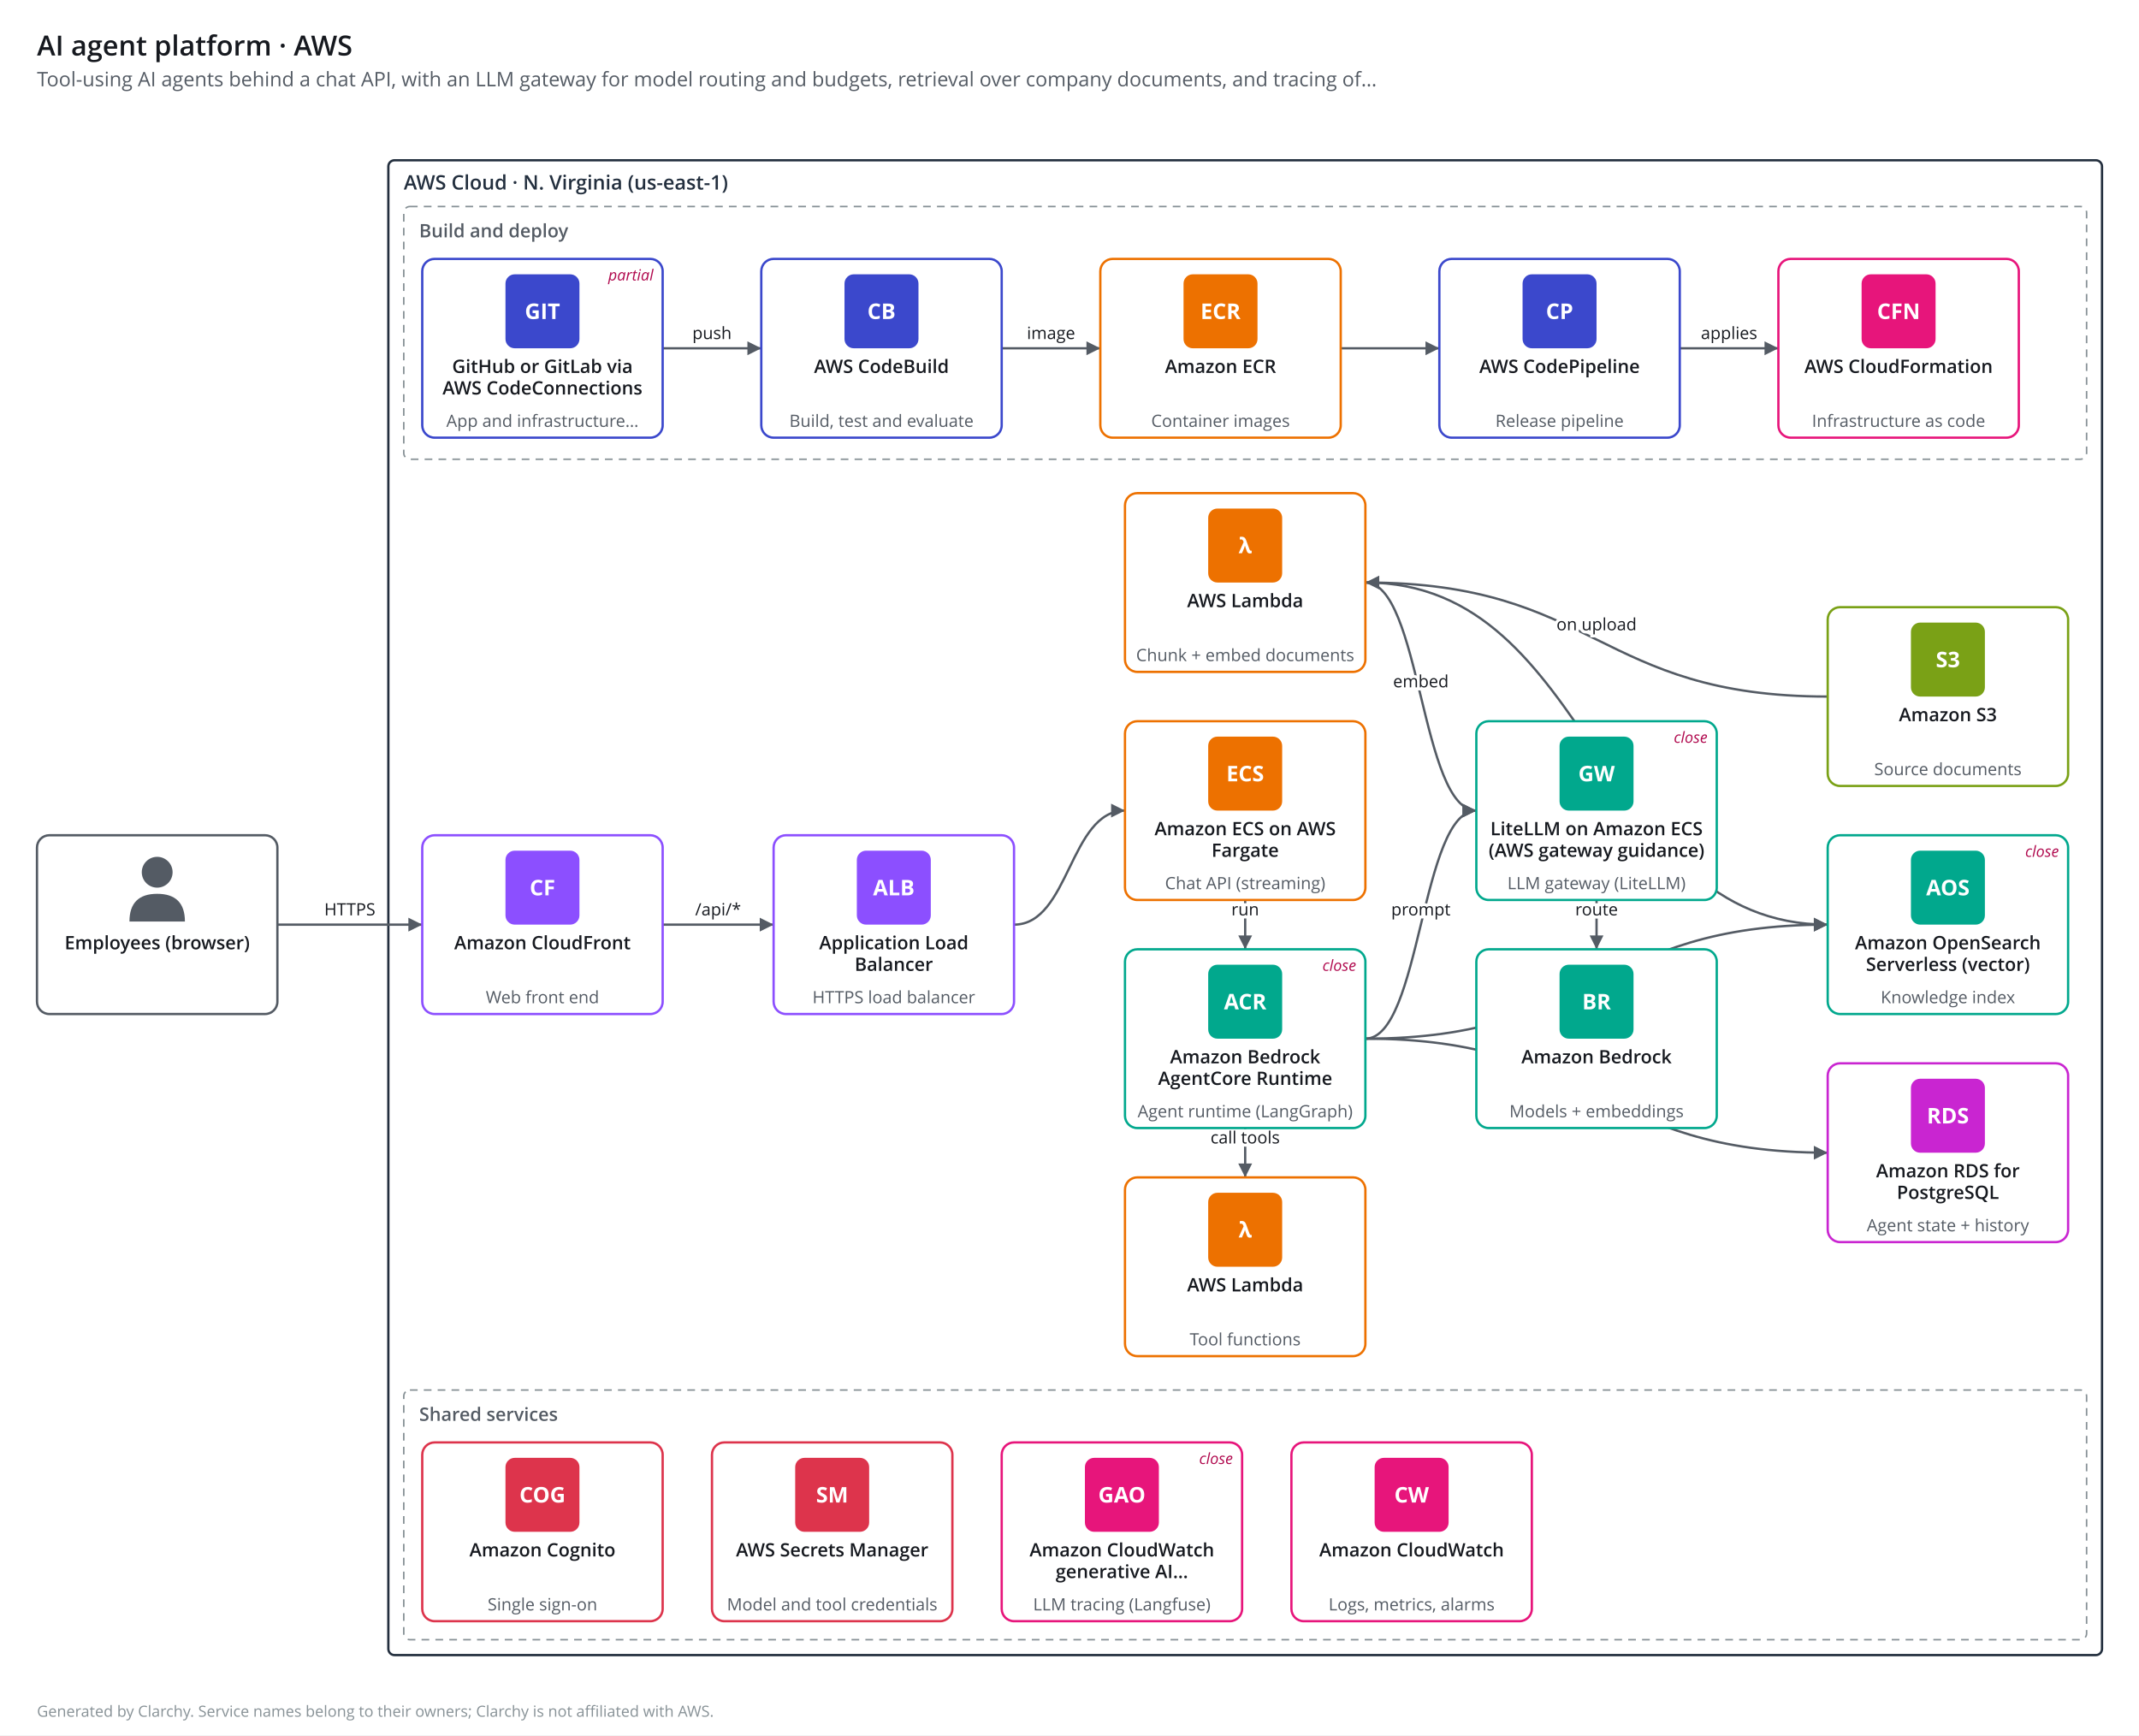
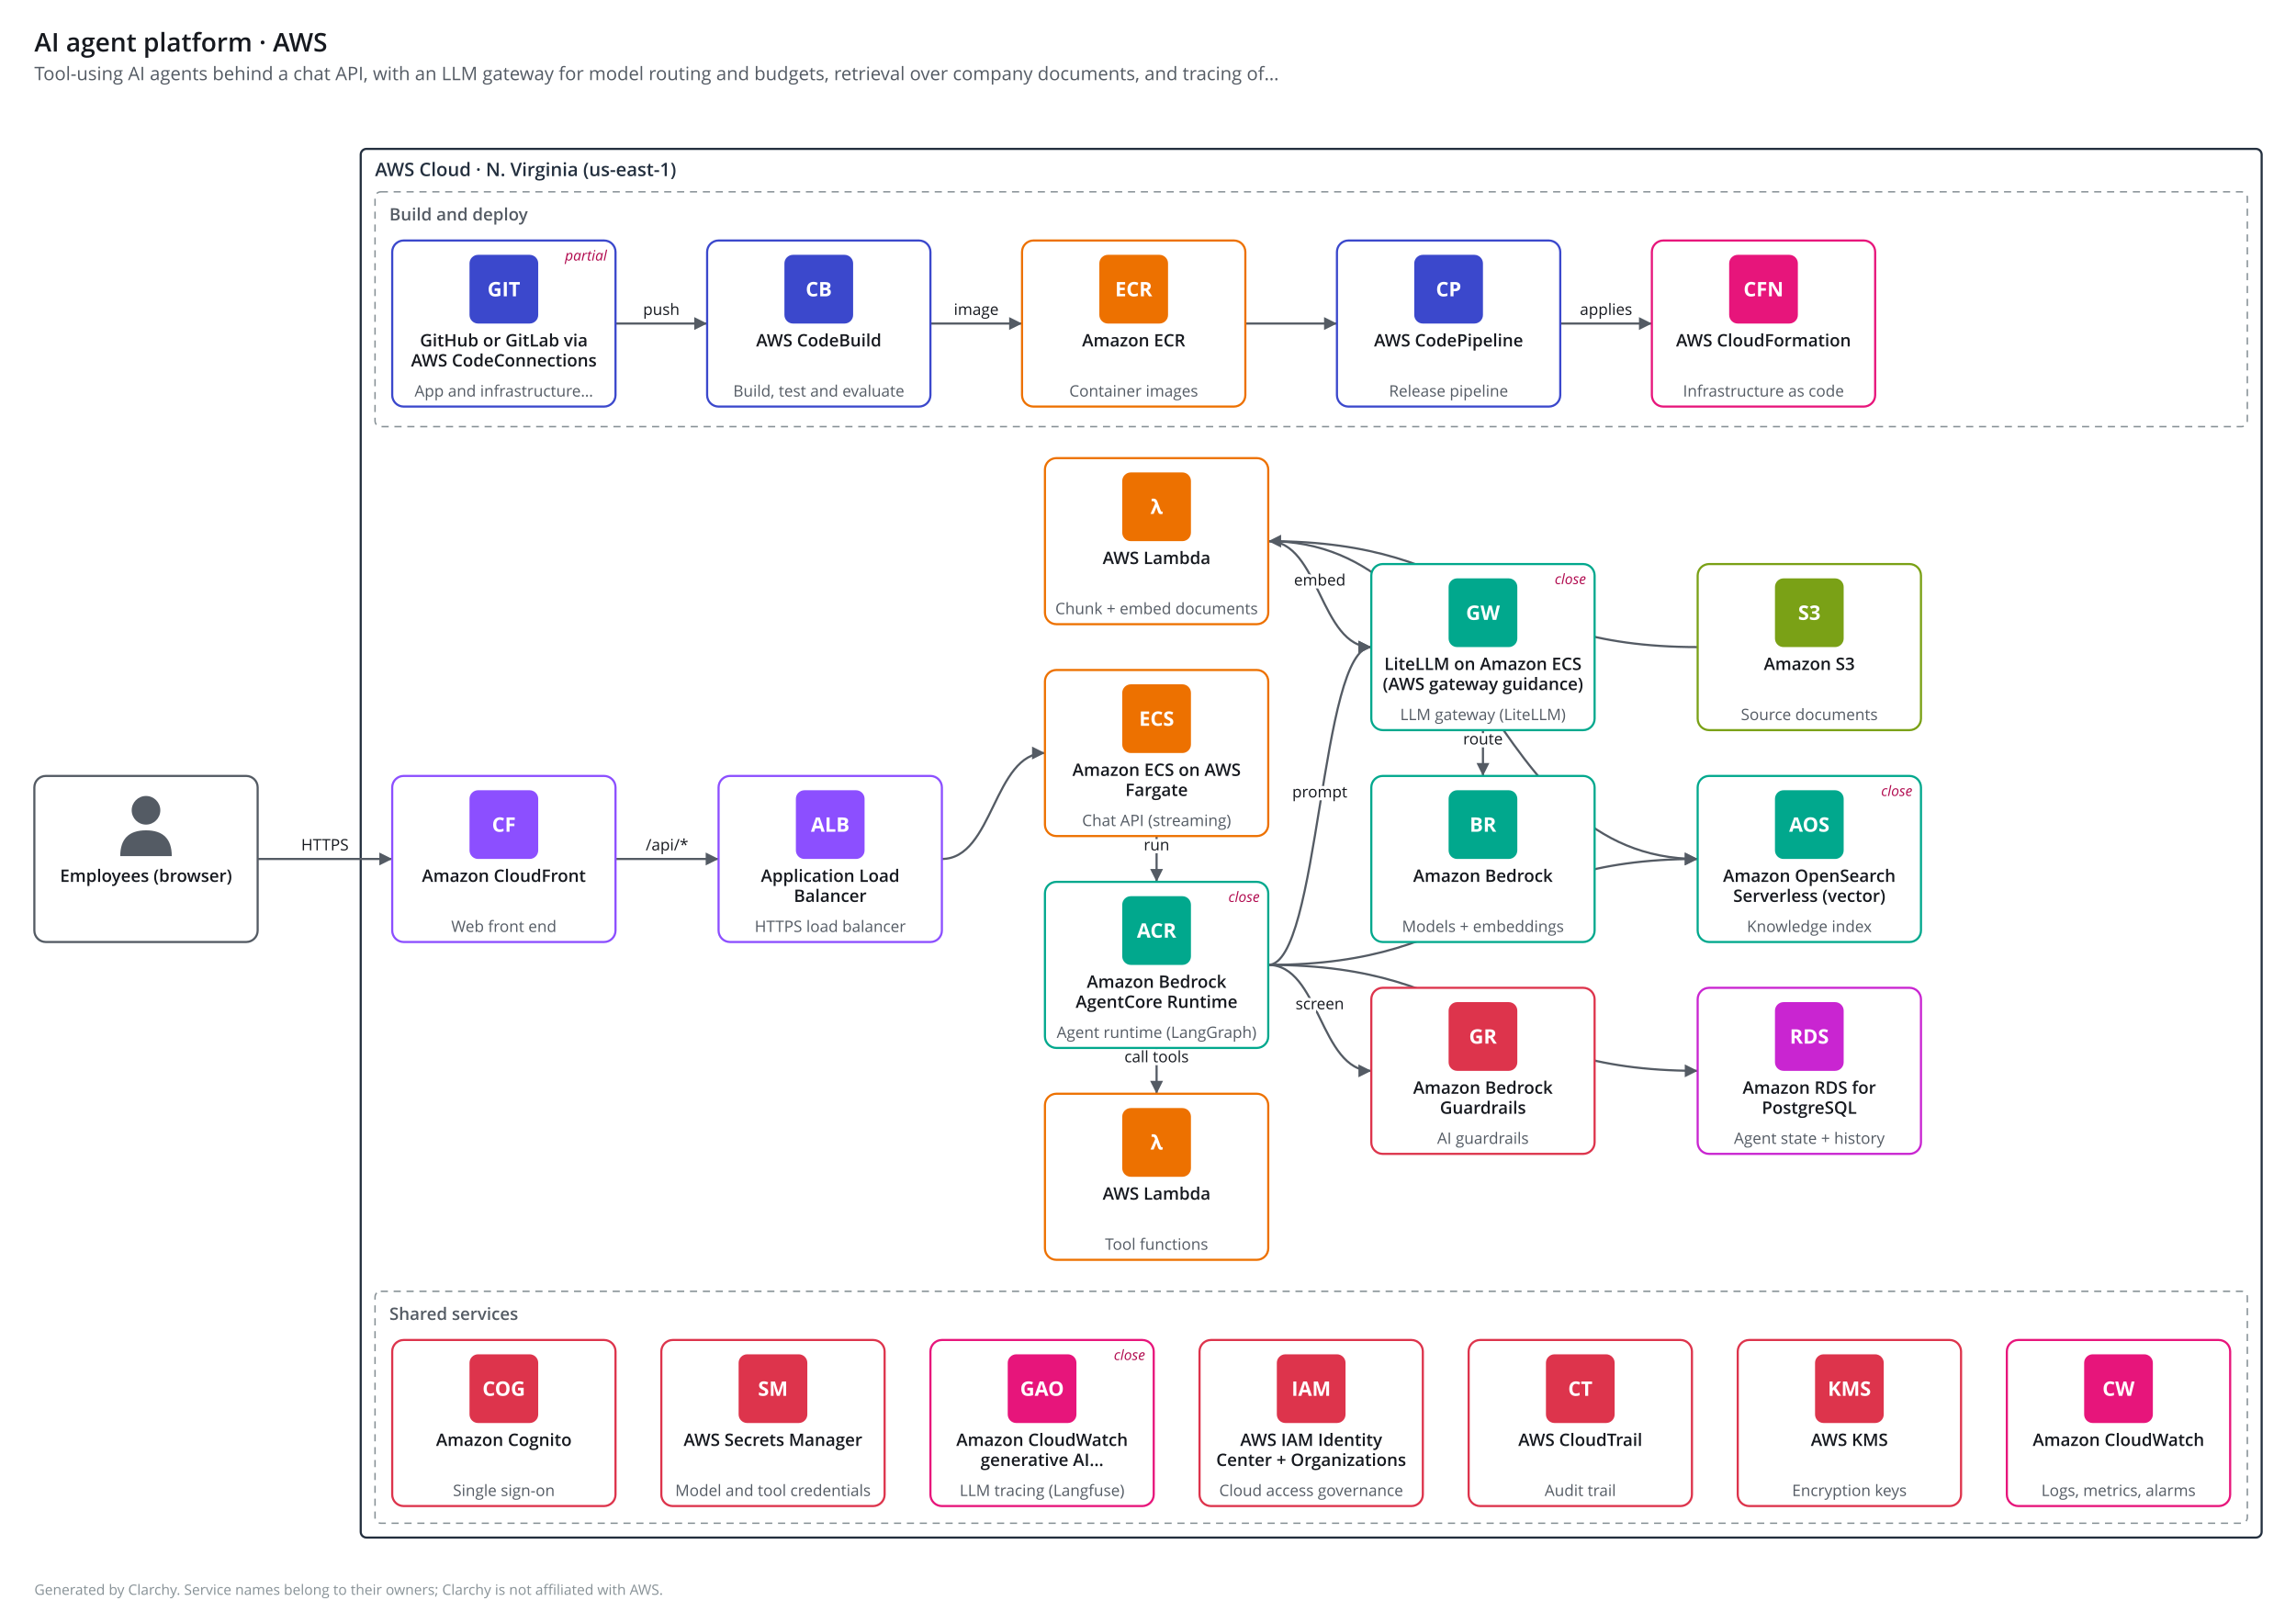
- <svg xmlns="http://www.w3.org/2000/svg" class="ca-diagram ca-aws" width="1388" height="1126" viewBox="0 0 1388 1126" role="img" data-body-top="80" data-body-bottom="1098" aria-label="AI agent platform on AWS">
+ <svg xmlns="http://www.w3.org/2000/svg" class="ca-diagram ca-aws" width="1604" height="1126" viewBox="0 0 1604 1126" role="img" data-body-top="80" data-body-bottom="1098" aria-label="AI agent platform on AWS">
  <style>.ca-aws{font-family:'Open Sans', 'Helvetica Neue', Arial, sans-serif}
.ca-aws .ca-bg{fill:#ffffff}
.ca-aws .ca-title{font-size:18px;font-weight:600;fill:#16191f}
.ca-aws .ca-subtitle{font-size:13px;fill:#545b64}
.ca-aws .ca-cloud{fill:#FFFFFF;stroke:#232F3E;stroke-width:1.5;}
.ca-aws .ca-cloud-label{font-size:13px;font-weight:600;fill:#232F3E}
.ca-aws .ca-band{fill:none;stroke:#879196;stroke-dasharray:5 4}
.ca-aws .ca-band-label{font-size:12px;font-weight:600;fill:#545B64}
.ca-aws .ca-node-box{fill:#ffffff;stroke-width:1.5}
.ca-aws .ca-badge{font-size:14px;font-weight:700;fill:#ffffff}
.ca-aws .ca-service{font-size:12px;font-weight:600;fill:#16191f}
.ca-aws .ca-label{font-size:11px;fill:#545b64}
.ca-aws .ca-fidelity{font-size:10px;font-style:italic;fill:#b0084d}
.ca-aws .ca-edge{fill:none;stroke:#545B64;stroke-width:1.5}
.ca-aws .ca-arrow{fill:#545B64}
.ca-aws .ca-edge-label{font-size:11px;fill:#16191f;paint-order:stroke;stroke:#ffffff;stroke-width:4}
.ca-aws .ca-footer{font-size:10px;fill:#879196}</style>
-   <rect class="ca-bg" width="1388" height="1126" />
+   <rect class="ca-bg" width="1604" height="1126" />
  <text class="ca-title" x="24" y="36">AI agent platform · AWS</text>
  <text class="ca-subtitle" x="24" y="56">Tool-using AI agents behind a chat API, with an LLM gateway for model routing and budgets, retrieval over company documents, and tracing of…</text>
-   <rect class="ca-cloud" x="252" y="104" width="1112" height="970" rx="4" />
+   <rect class="ca-cloud" x="252" y="104" width="1328" height="970" rx="4" />
  <text class="ca-cloud-label" x="262" y="123">AWS Cloud · N. Virginia (us-east-1)</text>
-   <rect class="ca-band" x="262" y="134" width="1092" height="164" rx="4" />
+   <rect class="ca-band" x="262" y="134" width="1308" height="164" rx="4" />
  <text class="ca-band-label" x="272" y="154">Build and deploy</text>
-   <rect class="ca-band" x="262" y="902" width="1092" height="162" rx="4" />
+   <rect class="ca-band" x="262" y="902" width="1308" height="162" rx="4" />
  <text class="ca-band-label" x="272" y="922">Shared services</text>
  <path class="ca-edge" data-from="users" data-to="cdn" d="M180,600 C227,600 227,600 274,600" />
  <polygon class="ca-arrow" data-from="users" data-to="cdn" points="274,600 265,595.5 265,604.5" />
  <text class="ca-edge-label" data-from="users" data-to="cdn" x="227" y="594" text-anchor="middle">HTTPS</text>
  <path class="ca-edge" data-from="cdn" data-to="lb" d="M430,600 C466,600 466,600 502,600" />
  <polygon class="ca-arrow" data-from="cdn" data-to="lb" points="502,600 493,595.5 493,604.5" />
  <text class="ca-edge-label" data-from="cdn" data-to="lb" x="466" y="594" text-anchor="middle">/api/*</text>
  <path class="ca-edge" data-from="lb" data-to="app" d="M658,600 C694,600 694,526 730,526" />
  <polygon class="ca-arrow" data-from="lb" data-to="app" points="730,526 721,521.5 721,530.5" />
  <path class="ca-edge" data-from="app" data-to="agent" d="M808,584 C808,600 808,600 808,616" />
  <polygon class="ca-arrow" data-from="app" data-to="agent" points="808,616 803.5,607 812.5,607" />
  <text class="ca-edge-label" data-from="app" data-to="agent" x="808" y="594" text-anchor="middle">run</text>
-   <path class="ca-edge" data-from="agent" data-to="gateway" d="M886,674 C922,674 922,526 958,526" />
-   <polygon class="ca-arrow" data-from="agent" data-to="gateway" points="958,526 949,521.5 949,530.5" />
-   <text class="ca-edge-label" data-from="agent" data-to="gateway" x="922" y="594" text-anchor="middle">prompt</text>
-   <path class="ca-edge" data-from="gateway" data-to="llm" d="M1036,584 C1036,600 1036,600 1036,616" />
-   <polygon class="ca-arrow" data-from="gateway" data-to="llm" points="1036,616 1031.5,607 1040.5,607" />
-   <text class="ca-edge-label" data-from="gateway" data-to="llm" x="1036" y="594" text-anchor="middle">route</text>
+   <path class="ca-edge" data-from="agent" data-to="gateway" d="M886,674 C922,674 922,452 958,452" />
+   <polygon class="ca-arrow" data-from="agent" data-to="gateway" points="958,452 949,447.5 949,456.5" />
+   <text class="ca-edge-label" data-from="agent" data-to="gateway" x="922" y="557" text-anchor="middle">prompt</text>
+   <path class="ca-edge" data-from="gateway" data-to="llm" d="M1036,510 C1036,526 1036,526 1036,542" />
+   <polygon class="ca-arrow" data-from="gateway" data-to="llm" points="1036,542 1031.5,533 1040.5,533" />
+   <text class="ca-edge-label" data-from="gateway" data-to="llm" x="1036" y="520" text-anchor="middle">route</text>
  <path class="ca-edge" data-from="agent" data-to="vectors" d="M886,674 C1036,674 1036,600 1186,600" />
  <polygon class="ca-arrow" data-from="agent" data-to="vectors" points="1186,600 1177,595.5 1177,604.5" />
  <text class="ca-edge-label" data-from="agent" data-to="vectors" x="1036" y="631" text-anchor="middle">retrieve</text>
  <path class="ca-edge" data-from="agent" data-to="tools" d="M808,732 C808,748 808,748 808,764" />
  <polygon class="ca-arrow" data-from="agent" data-to="tools" points="808,764 803.5,755 812.5,755" />
  <text class="ca-edge-label" data-from="agent" data-to="tools" x="808" y="742" text-anchor="middle">call tools</text>
  <path class="ca-edge" data-from="agent" data-to="state" d="M886,674 C1036,674 1036,748 1186,748" />
  <polygon class="ca-arrow" data-from="agent" data-to="state" points="1186,748 1177,743.5 1177,752.5" />
  <text class="ca-edge-label" data-from="agent" data-to="state" x="1036" y="705" text-anchor="middle">checkpoint</text>
  <path class="ca-edge" data-from="docs" data-to="ingest" d="M1186,452 C1036,452 1036,378 886,378" />
  <polygon class="ca-arrow" data-from="docs" data-to="ingest" points="886,378 895,373.5 895,382.5" />
  <text class="ca-edge-label" data-from="docs" data-to="ingest" x="1036" y="409" text-anchor="middle">on upload</text>
-   <path class="ca-edge" data-from="ingest" data-to="gateway" d="M886,378 C922,378 922,526 958,526" />
-   <polygon class="ca-arrow" data-from="ingest" data-to="gateway" points="958,526 949,521.5 949,530.5" />
-   <text class="ca-edge-label" data-from="ingest" data-to="gateway" x="922" y="446" text-anchor="middle">embed</text>
+   <path class="ca-edge" data-from="ingest" data-to="gateway" d="M886,378 C922,378 922,452 958,452" />
+   <polygon class="ca-arrow" data-from="ingest" data-to="gateway" points="958,452 949,447.5 949,456.5" />
+   <text class="ca-edge-label" data-from="ingest" data-to="gateway" x="922" y="409" text-anchor="middle">embed</text>
  <path class="ca-edge" data-from="ingest" data-to="vectors" d="M886,378 C1036,378 1036,600 1186,600" />
  <polygon class="ca-arrow" data-from="ingest" data-to="vectors" points="1186,600 1177,595.5 1177,604.5" />
  <text class="ca-edge-label" data-from="ingest" data-to="vectors" x="1036" y="483" text-anchor="middle">index</text>
+   <path class="ca-edge" data-from="agent" data-to="guardrails" d="M886,674 C922,674 922,748 958,748" />
+   <polygon class="ca-arrow" data-from="agent" data-to="guardrails" points="958,748 949,743.5 949,752.5" />
+   <text class="ca-edge-label" data-from="agent" data-to="guardrails" x="922" y="705" text-anchor="middle">screen</text>
  <path class="ca-edge" data-from="repo" data-to="build" d="M430,226 C462,226 462,226 494,226" />
  <polygon class="ca-arrow" data-from="repo" data-to="build" points="494,226 485,221.5 485,230.5" />
  <text class="ca-edge-label" data-from="repo" data-to="build" x="462" y="220" text-anchor="middle">push</text>
  <path class="ca-edge" data-from="build" data-to="registry" d="M650,226 C682,226 682,226 714,226" />
  <polygon class="ca-arrow" data-from="build" data-to="registry" points="714,226 705,221.5 705,230.5" />
  <text class="ca-edge-label" data-from="build" data-to="registry" x="682" y="220" text-anchor="middle">image</text>
  <path class="ca-edge" data-from="registry" data-to="deploy" d="M870,226 C902,226 902,226 934,226" />
  <polygon class="ca-arrow" data-from="registry" data-to="deploy" points="934,226 925,221.5 925,230.5" />
  <path class="ca-edge" data-from="deploy" data-to="infra-code" d="M1090,226 C1122,226 1122,226 1154,226" />
  <polygon class="ca-arrow" data-from="deploy" data-to="infra-code" points="1154,226 1145,221.5 1145,230.5" />
  <text class="ca-edge-label" data-from="deploy" data-to="infra-code" x="1122" y="220" text-anchor="middle">applies</text>
  <g class="node" data-id="users" data-capability="client" data-stage="users">
    <rect class="ca-node-box" x="24" y="542" width="156" height="116" rx="8" style="stroke:#545B64" />
    <g fill="#545B64">
      <circle cx="102" cy="566" r="10" />
      <path d="M84,598 Q84,580 102,580 Q120,580 120,598 Z" />
    </g>
    <text class="ca-service" x="102" y="616" text-anchor="middle">Employees (browser)</text>
  </g>
  <g class="node" data-id="cdn" data-capability="cdn" data-stage="serve">
    <rect class="ca-node-box" x="274" y="542" width="156" height="116" rx="8" style="stroke:#8C4FFF" />
    <rect x="328" y="552" width="48" height="48" rx="6" fill="#8C4FFF" />
    <text class="ca-badge" x="352" y="581" text-anchor="middle">CF</text>
    <text class="ca-service" x="352" y="616" text-anchor="middle">Amazon CloudFront</text>
    <text class="ca-label" x="352" y="651" text-anchor="middle">Web front end</text>
  </g>
  <g class="node" data-id="lb" data-capability="load-balancer" data-stage="serve">
    <rect class="ca-node-box" x="502" y="542" width="156" height="116" rx="8" style="stroke:#8C4FFF" />
    <rect x="556" y="552" width="48" height="48" rx="6" fill="#8C4FFF" />
    <text class="ca-badge" x="580" y="581" text-anchor="middle">ALB</text>
    <text class="ca-service" x="580" y="616" text-anchor="middle">Application Load</text>
    <text class="ca-service" x="580" y="630" text-anchor="middle">Balancer</text>
    <text class="ca-label" x="580" y="651" text-anchor="middle">HTTPS load balancer</text>
  </g>
  <g class="node" data-id="app" data-capability="container-service" data-stage="run">
    <rect class="ca-node-box" x="730" y="468" width="156" height="116" rx="8" style="stroke:#ED7100" />
    <rect x="784" y="478" width="48" height="48" rx="6" fill="#ED7100" />
    <text class="ca-badge" x="808" y="507" text-anchor="middle">ECS</text>
    <text class="ca-service" x="808" y="542" text-anchor="middle">Amazon ECS on AWS</text>
    <text class="ca-service" x="808" y="556" text-anchor="middle">Fargate</text>
    <text class="ca-label" x="808" y="577" text-anchor="middle">Chat API (streaming)</text>
  </g>
  <g class="node" data-id="agent" data-capability="agent-orchestration" data-stage="run">
    <rect class="ca-node-box" x="730" y="616" width="156" height="116" rx="8" style="stroke:#01A88D" />
    <rect x="784" y="626" width="48" height="48" rx="6" fill="#01A88D" />
    <text class="ca-badge" x="808" y="655" text-anchor="middle">ACR</text>
    <text class="ca-service" x="808" y="690" text-anchor="middle">Amazon Bedrock</text>
    <text class="ca-service" x="808" y="704" text-anchor="middle">AgentCore Runtime</text>
    <text class="ca-label" x="808" y="725" text-anchor="middle">Agent runtime (LangGraph)</text>
    <text class="ca-fidelity" x="880" y="630" text-anchor="end">close</text>
  </g>
  <g class="node" data-id="tools" data-capability="serverless-function" data-stage="run">
    <rect class="ca-node-box" x="730" y="764" width="156" height="116" rx="8" style="stroke:#ED7100" />
    <rect x="784" y="774" width="48" height="48" rx="6" fill="#ED7100" />
    <text class="ca-badge" x="808" y="803" text-anchor="middle">λ</text>
    <text class="ca-service" x="808" y="838" text-anchor="middle">AWS Lambda</text>
    <text class="ca-label" x="808" y="873" text-anchor="middle">Tool functions</text>
  </g>
  <g class="node" data-id="gateway" data-capability="llm-gateway" data-stage="integrate">
-     <rect class="ca-node-box" x="958" y="468" width="156" height="116" rx="8" style="stroke:#01A88D" />
-     <rect x="1012" y="478" width="48" height="48" rx="6" fill="#01A88D" />
-     <text class="ca-badge" x="1036" y="507" text-anchor="middle">GW</text>
-     <text class="ca-service" x="1036" y="542" text-anchor="middle">LiteLLM on Amazon ECS</text>
-     <text class="ca-service" x="1036" y="556" text-anchor="middle">(AWS gateway guidance)</text>
-     <text class="ca-label" x="1036" y="577" text-anchor="middle">LLM gateway (LiteLLM)</text>
-     <text class="ca-fidelity" x="1108" y="482" text-anchor="end">close</text>
+     <rect class="ca-node-box" x="958" y="394" width="156" height="116" rx="8" style="stroke:#01A88D" />
+     <rect x="1012" y="404" width="48" height="48" rx="6" fill="#01A88D" />
+     <text class="ca-badge" x="1036" y="433" text-anchor="middle">GW</text>
+     <text class="ca-service" x="1036" y="468" text-anchor="middle">LiteLLM on Amazon ECS</text>
+     <text class="ca-service" x="1036" y="482" text-anchor="middle">(AWS gateway guidance)</text>
+     <text class="ca-label" x="1036" y="503" text-anchor="middle">LLM gateway (LiteLLM)</text>
+     <text class="ca-fidelity" x="1108" y="408" text-anchor="end">close</text>
  </g>
  <g class="node" data-id="llm" data-capability="llm-inference" data-stage="run">
-     <rect class="ca-node-box" x="958" y="616" width="156" height="116" rx="8" style="stroke:#01A88D" />
-     <rect x="1012" y="626" width="48" height="48" rx="6" fill="#01A88D" />
-     <text class="ca-badge" x="1036" y="655" text-anchor="middle">BR</text>
-     <text class="ca-service" x="1036" y="690" text-anchor="middle">Amazon Bedrock</text>
-     <text class="ca-label" x="1036" y="725" text-anchor="middle">Models + embeddings</text>
+     <rect class="ca-node-box" x="958" y="542" width="156" height="116" rx="8" style="stroke:#01A88D" />
+     <rect x="1012" y="552" width="48" height="48" rx="6" fill="#01A88D" />
+     <text class="ca-badge" x="1036" y="581" text-anchor="middle">BR</text>
+     <text class="ca-service" x="1036" y="616" text-anchor="middle">Amazon Bedrock</text>
+     <text class="ca-label" x="1036" y="651" text-anchor="middle">Models + embeddings</text>
  </g>
  <g class="node" data-id="docs" data-capability="object-storage" data-stage="store">
    <rect class="ca-node-box" x="1186" y="394" width="156" height="116" rx="8" style="stroke:#7AA116" />
    <rect x="1240" y="404" width="48" height="48" rx="6" fill="#7AA116" />
    <text class="ca-badge" x="1264" y="433" text-anchor="middle">S3</text>
    <text class="ca-service" x="1264" y="468" text-anchor="middle">Amazon S3</text>
    <text class="ca-label" x="1264" y="503" text-anchor="middle">Source documents</text>
  </g>
  <g class="node" data-id="ingest" data-capability="serverless-function" data-stage="run">
    <rect class="ca-node-box" x="730" y="320" width="156" height="116" rx="8" style="stroke:#ED7100" />
    <rect x="784" y="330" width="48" height="48" rx="6" fill="#ED7100" />
    <text class="ca-badge" x="808" y="359" text-anchor="middle">λ</text>
    <text class="ca-service" x="808" y="394" text-anchor="middle">AWS Lambda</text>
    <text class="ca-label" x="808" y="429" text-anchor="middle">Chunk + embed documents</text>
  </g>
  <g class="node" data-id="vectors" data-capability="vector-search" data-stage="store">
    <rect class="ca-node-box" x="1186" y="542" width="156" height="116" rx="8" style="stroke:#01A88D" />
    <rect x="1240" y="552" width="48" height="48" rx="6" fill="#01A88D" />
    <text class="ca-badge" x="1264" y="581" text-anchor="middle">AOS</text>
    <text class="ca-service" x="1264" y="616" text-anchor="middle">Amazon OpenSearch</text>
    <text class="ca-service" x="1264" y="630" text-anchor="middle">Serverless (vector)</text>
    <text class="ca-label" x="1264" y="651" text-anchor="middle">Knowledge index</text>
    <text class="ca-fidelity" x="1336" y="556" text-anchor="end">close</text>
  </g>
  <g class="node" data-id="state" data-capability="relational-db" data-stage="store">
    <rect class="ca-node-box" x="1186" y="690" width="156" height="116" rx="8" style="stroke:#C925D1" />
    <rect x="1240" y="700" width="48" height="48" rx="6" fill="#C925D1" />
    <text class="ca-badge" x="1264" y="729" text-anchor="middle">RDS</text>
    <text class="ca-service" x="1264" y="764" text-anchor="middle">Amazon RDS for</text>
    <text class="ca-service" x="1264" y="778" text-anchor="middle">PostgreSQL</text>
    <text class="ca-label" x="1264" y="799" text-anchor="middle">Agent state + history</text>
  </g>
  <g class="node" data-id="auth" data-capability="identity" data-stage="operate">
    <rect class="ca-node-box" x="274" y="936" width="156" height="116" rx="8" style="stroke:#DD344C" />
    <rect x="328" y="946" width="48" height="48" rx="6" fill="#DD344C" />
    <text class="ca-badge" x="352" y="975" text-anchor="middle">COG</text>
    <text class="ca-service" x="352" y="1010" text-anchor="middle">Amazon Cognito</text>
    <text class="ca-label" x="352" y="1045" text-anchor="middle">Single sign-on</text>
  </g>
  <g class="node" data-id="secrets" data-capability="secrets" data-stage="operate">
    <rect class="ca-node-box" x="462" y="936" width="156" height="116" rx="8" style="stroke:#DD344C" />
    <rect x="516" y="946" width="48" height="48" rx="6" fill="#DD344C" />
    <text class="ca-badge" x="540" y="975" text-anchor="middle">SM</text>
    <text class="ca-service" x="540" y="1010" text-anchor="middle">AWS Secrets Manager</text>
    <text class="ca-label" x="540" y="1045" text-anchor="middle">Model and tool credentials</text>
  </g>
  <g class="node" data-id="traces" data-capability="llm-observability" data-stage="operate">
    <rect class="ca-node-box" x="650" y="936" width="156" height="116" rx="8" style="stroke:#E7157B" />
    <rect x="704" y="946" width="48" height="48" rx="6" fill="#E7157B" />
    <text class="ca-badge" x="728" y="975" text-anchor="middle">GAO</text>
    <text class="ca-service" x="728" y="1010" text-anchor="middle">Amazon CloudWatch</text>
    <text class="ca-service" x="728" y="1024" text-anchor="middle">generative AI…</text>
    <text class="ca-label" x="728" y="1045" text-anchor="middle">LLM tracing (Langfuse)</text>
    <text class="ca-fidelity" x="800" y="950" text-anchor="end">close</text>
  </g>
+   <g class="node" data-id="guardrails" data-capability="ai-guardrails" data-stage="integrate">
+     <rect class="ca-node-box" x="958" y="690" width="156" height="116" rx="8" style="stroke:#DD344C" />
+     <rect x="1012" y="700" width="48" height="48" rx="6" fill="#DD344C" />
+     <text class="ca-badge" x="1036" y="729" text-anchor="middle">GR</text>
+     <text class="ca-service" x="1036" y="764" text-anchor="middle">Amazon Bedrock</text>
+     <text class="ca-service" x="1036" y="778" text-anchor="middle">Guardrails</text>
+     <text class="ca-label" x="1036" y="799" text-anchor="middle">AI guardrails</text>
+   </g>
+   <g class="node" data-id="access" data-capability="access-governance" data-stage="operate">
+     <rect class="ca-node-box" x="838" y="936" width="156" height="116" rx="8" style="stroke:#DD344C" />
+     <rect x="892" y="946" width="48" height="48" rx="6" fill="#DD344C" />
+     <text class="ca-badge" x="916" y="975" text-anchor="middle">IAM</text>
+     <text class="ca-service" x="916" y="1010" text-anchor="middle">AWS IAM Identity</text>
+     <text class="ca-service" x="916" y="1024" text-anchor="middle">Center + Organizations</text>
+     <text class="ca-label" x="916" y="1045" text-anchor="middle">Cloud access governance</text>
+   </g>
+   <g class="node" data-id="audit" data-capability="audit-logging" data-stage="operate">
+     <rect class="ca-node-box" x="1026" y="936" width="156" height="116" rx="8" style="stroke:#DD344C" />
+     <rect x="1080" y="946" width="48" height="48" rx="6" fill="#DD344C" />
+     <text class="ca-badge" x="1104" y="975" text-anchor="middle">CT</text>
+     <text class="ca-service" x="1104" y="1010" text-anchor="middle">AWS CloudTrail</text>
+     <text class="ca-label" x="1104" y="1045" text-anchor="middle">Audit trail</text>
+   </g>
+   <g class="node" data-id="keys" data-capability="key-management" data-stage="operate">
+     <rect class="ca-node-box" x="1214" y="936" width="156" height="116" rx="8" style="stroke:#DD344C" />
+     <rect x="1268" y="946" width="48" height="48" rx="6" fill="#DD344C" />
+     <text class="ca-badge" x="1292" y="975" text-anchor="middle">KMS</text>
+     <text class="ca-service" x="1292" y="1010" text-anchor="middle">AWS KMS</text>
+     <text class="ca-label" x="1292" y="1045" text-anchor="middle">Encryption keys</text>
+   </g>
  <g class="node" data-id="logs" data-capability="monitoring" data-stage="operate">
-     <rect class="ca-node-box" x="838" y="936" width="156" height="116" rx="8" style="stroke:#E7157B" />
-     <rect x="892" y="946" width="48" height="48" rx="6" fill="#E7157B" />
-     <text class="ca-badge" x="916" y="975" text-anchor="middle">CW</text>
-     <text class="ca-service" x="916" y="1010" text-anchor="middle">Amazon CloudWatch</text>
-     <text class="ca-label" x="916" y="1045" text-anchor="middle">Logs, metrics, alarms</text>
+     <rect class="ca-node-box" x="1402" y="936" width="156" height="116" rx="8" style="stroke:#E7157B" />
+     <rect x="1456" y="946" width="48" height="48" rx="6" fill="#E7157B" />
+     <text class="ca-badge" x="1480" y="975" text-anchor="middle">CW</text>
+     <text class="ca-service" x="1480" y="1010" text-anchor="middle">Amazon CloudWatch</text>
+     <text class="ca-label" x="1480" y="1045" text-anchor="middle">Logs, metrics, alarms</text>
  </g>
  <g class="node" data-id="repo" data-capability="source-control" data-stage="code">
    <rect class="ca-node-box" x="274" y="168" width="156" height="116" rx="8" style="stroke:#3B48CC" />
    <rect x="328" y="178" width="48" height="48" rx="6" fill="#3B48CC" />
    <text class="ca-badge" x="352" y="207" text-anchor="middle">GIT</text>
    <text class="ca-service" x="352" y="242" text-anchor="middle">GitHub or GitLab via</text>
    <text class="ca-service" x="352" y="256" text-anchor="middle">AWS CodeConnections</text>
    <text class="ca-label" x="352" y="277" text-anchor="middle">App and infrastructure…</text>
    <text class="ca-fidelity" x="424" y="182" text-anchor="end">partial</text>
  </g>
  <g class="node" data-id="build" data-capability="ci-build" data-stage="build">
    <rect class="ca-node-box" x="494" y="168" width="156" height="116" rx="8" style="stroke:#3B48CC" />
    <rect x="548" y="178" width="48" height="48" rx="6" fill="#3B48CC" />
    <text class="ca-badge" x="572" y="207" text-anchor="middle">CB</text>
    <text class="ca-service" x="572" y="242" text-anchor="middle">AWS CodeBuild</text>
    <text class="ca-label" x="572" y="277" text-anchor="middle">Build, test and evaluate</text>
  </g>
  <g class="node" data-id="registry" data-capability="container-registry" data-stage="ship">
    <rect class="ca-node-box" x="714" y="168" width="156" height="116" rx="8" style="stroke:#ED7100" />
    <rect x="768" y="178" width="48" height="48" rx="6" fill="#ED7100" />
    <text class="ca-badge" x="792" y="207" text-anchor="middle">ECR</text>
    <text class="ca-service" x="792" y="242" text-anchor="middle">Amazon ECR</text>
    <text class="ca-label" x="792" y="277" text-anchor="middle">Container images</text>
  </g>
  <g class="node" data-id="deploy" data-capability="cd-deploy" data-stage="ship">
    <rect class="ca-node-box" x="934" y="168" width="156" height="116" rx="8" style="stroke:#3B48CC" />
    <rect x="988" y="178" width="48" height="48" rx="6" fill="#3B48CC" />
    <text class="ca-badge" x="1012" y="207" text-anchor="middle">CP</text>
    <text class="ca-service" x="1012" y="242" text-anchor="middle">AWS CodePipeline</text>
    <text class="ca-label" x="1012" y="277" text-anchor="middle">Release pipeline</text>
  </g>
  <g class="node" data-id="infra-code" data-capability="iac" data-stage="code">
    <rect class="ca-node-box" x="1154" y="168" width="156" height="116" rx="8" style="stroke:#E7157B" />
    <rect x="1208" y="178" width="48" height="48" rx="6" fill="#E7157B" />
    <text class="ca-badge" x="1232" y="207" text-anchor="middle">CFN</text>
    <text class="ca-service" x="1232" y="242" text-anchor="middle">AWS CloudFormation</text>
    <text class="ca-label" x="1232" y="277" text-anchor="middle">Infrastructure as code</text>
  </g>
  <text class="ca-footer" x="24" y="1114">Generated by Clarchy. Service names belong to their owners; Clarchy is not affiliated with AWS.</text>
</svg>
